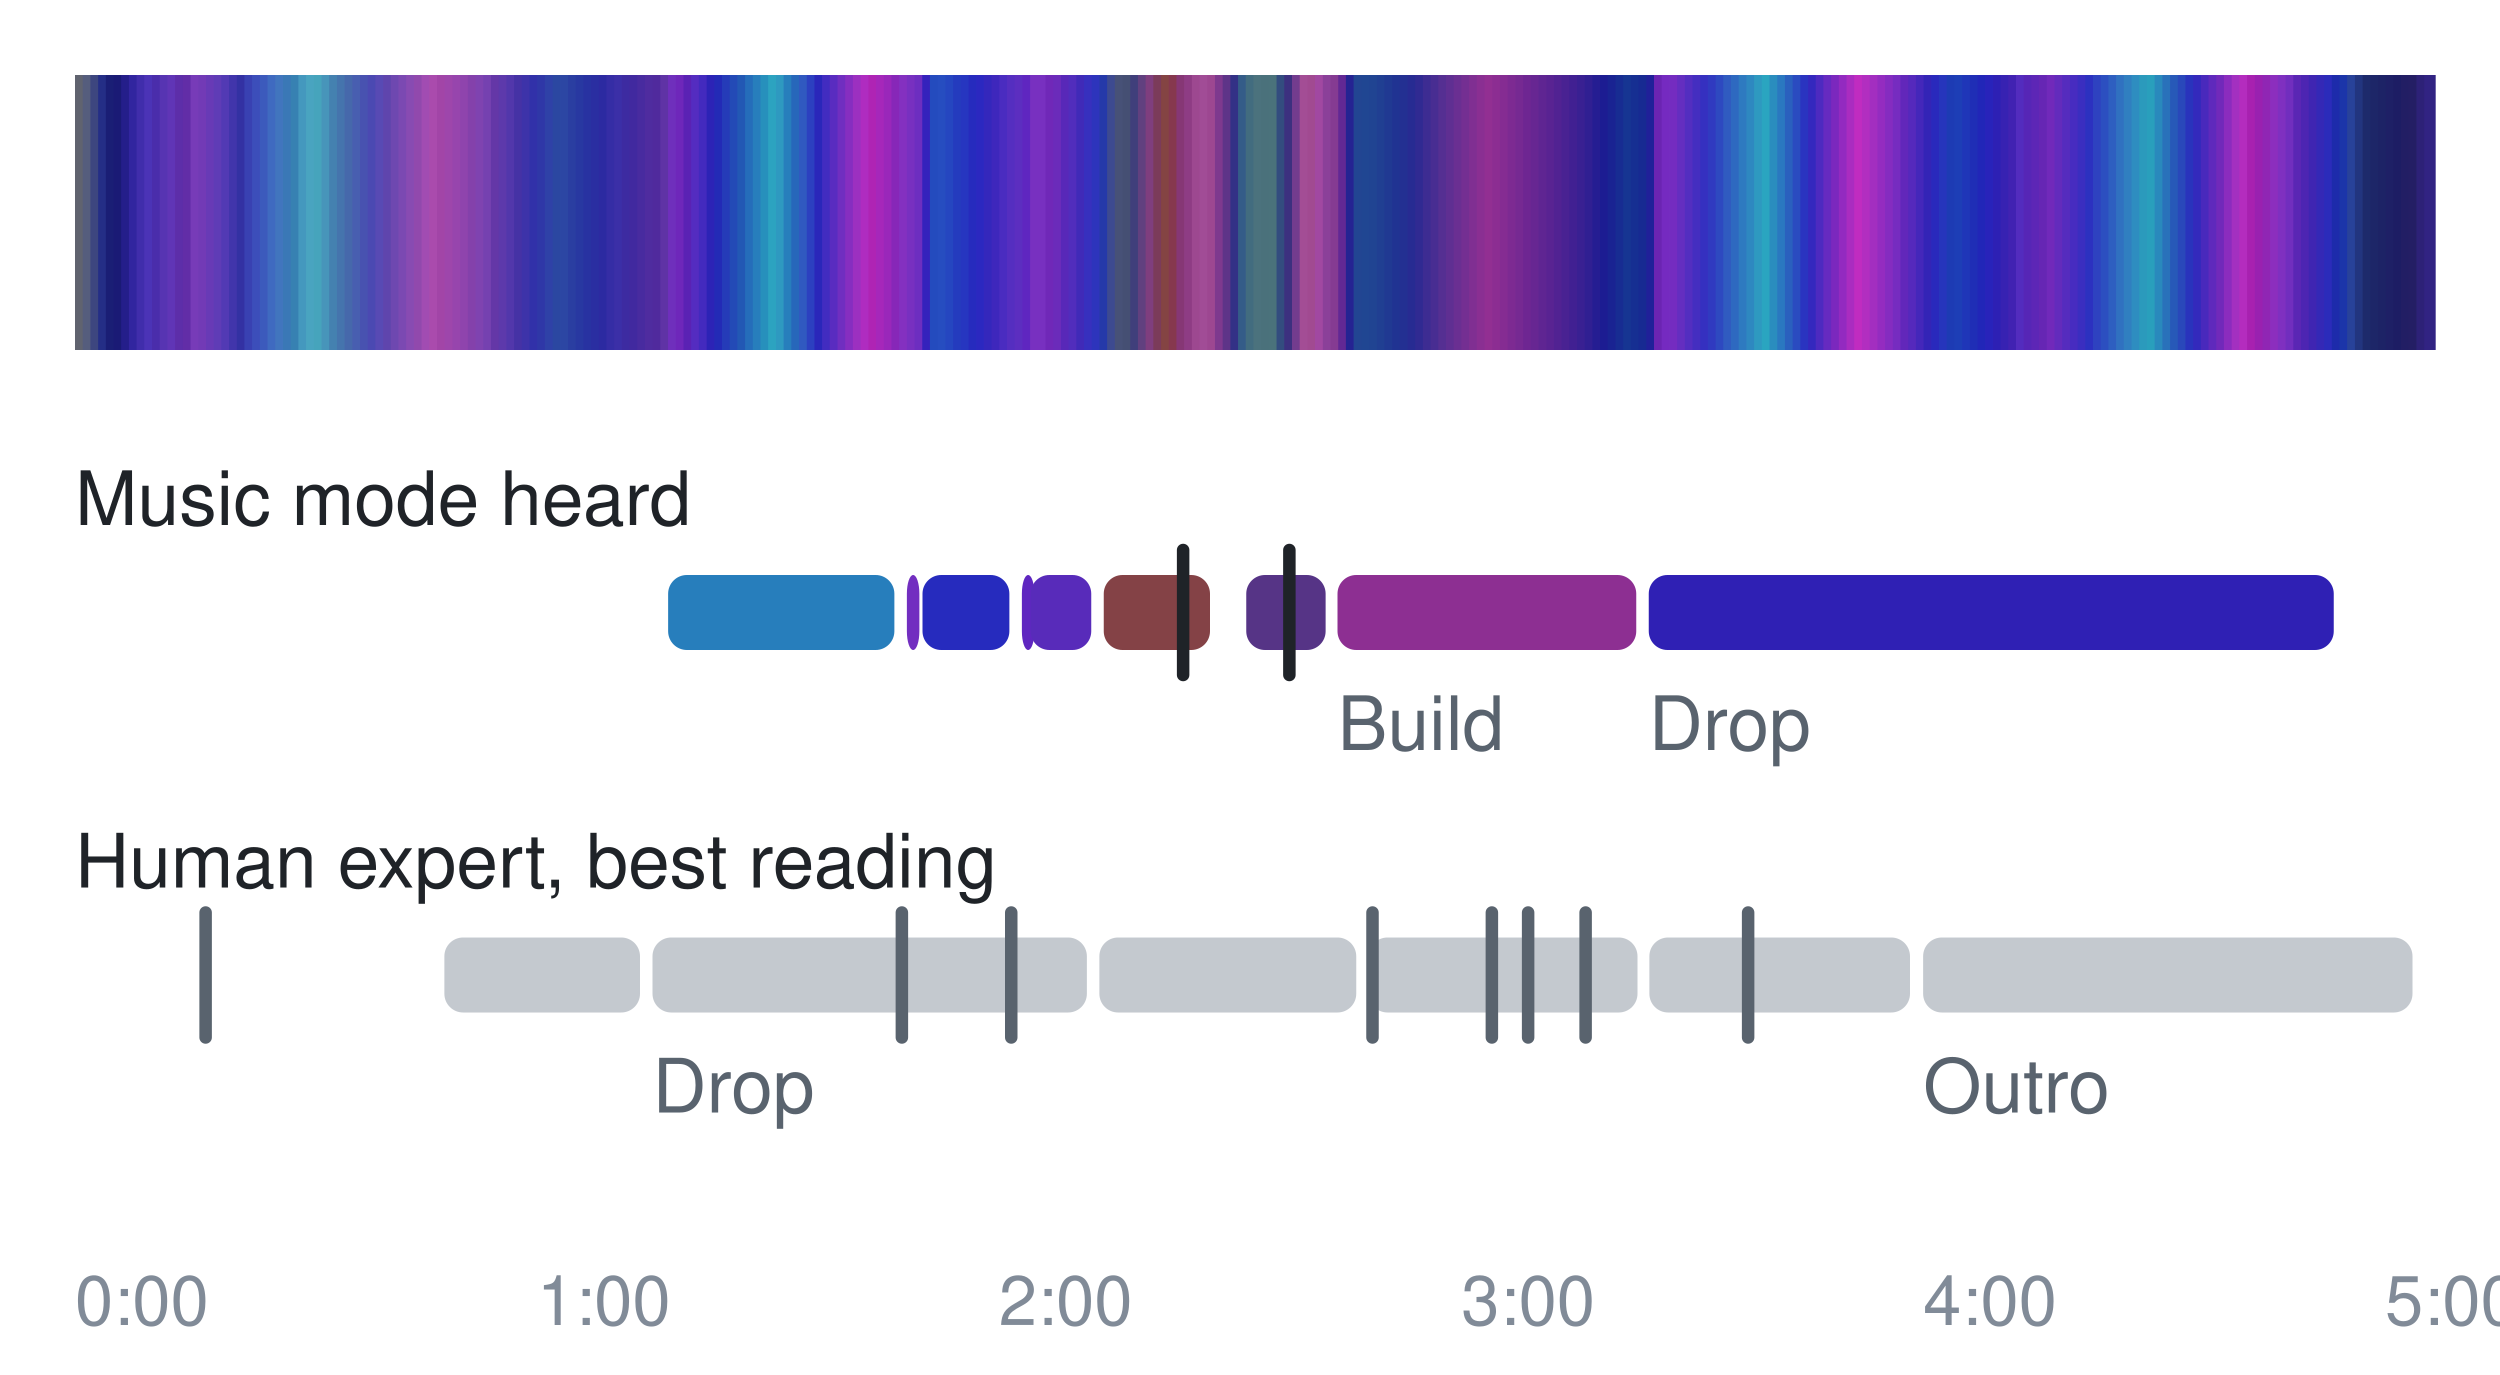
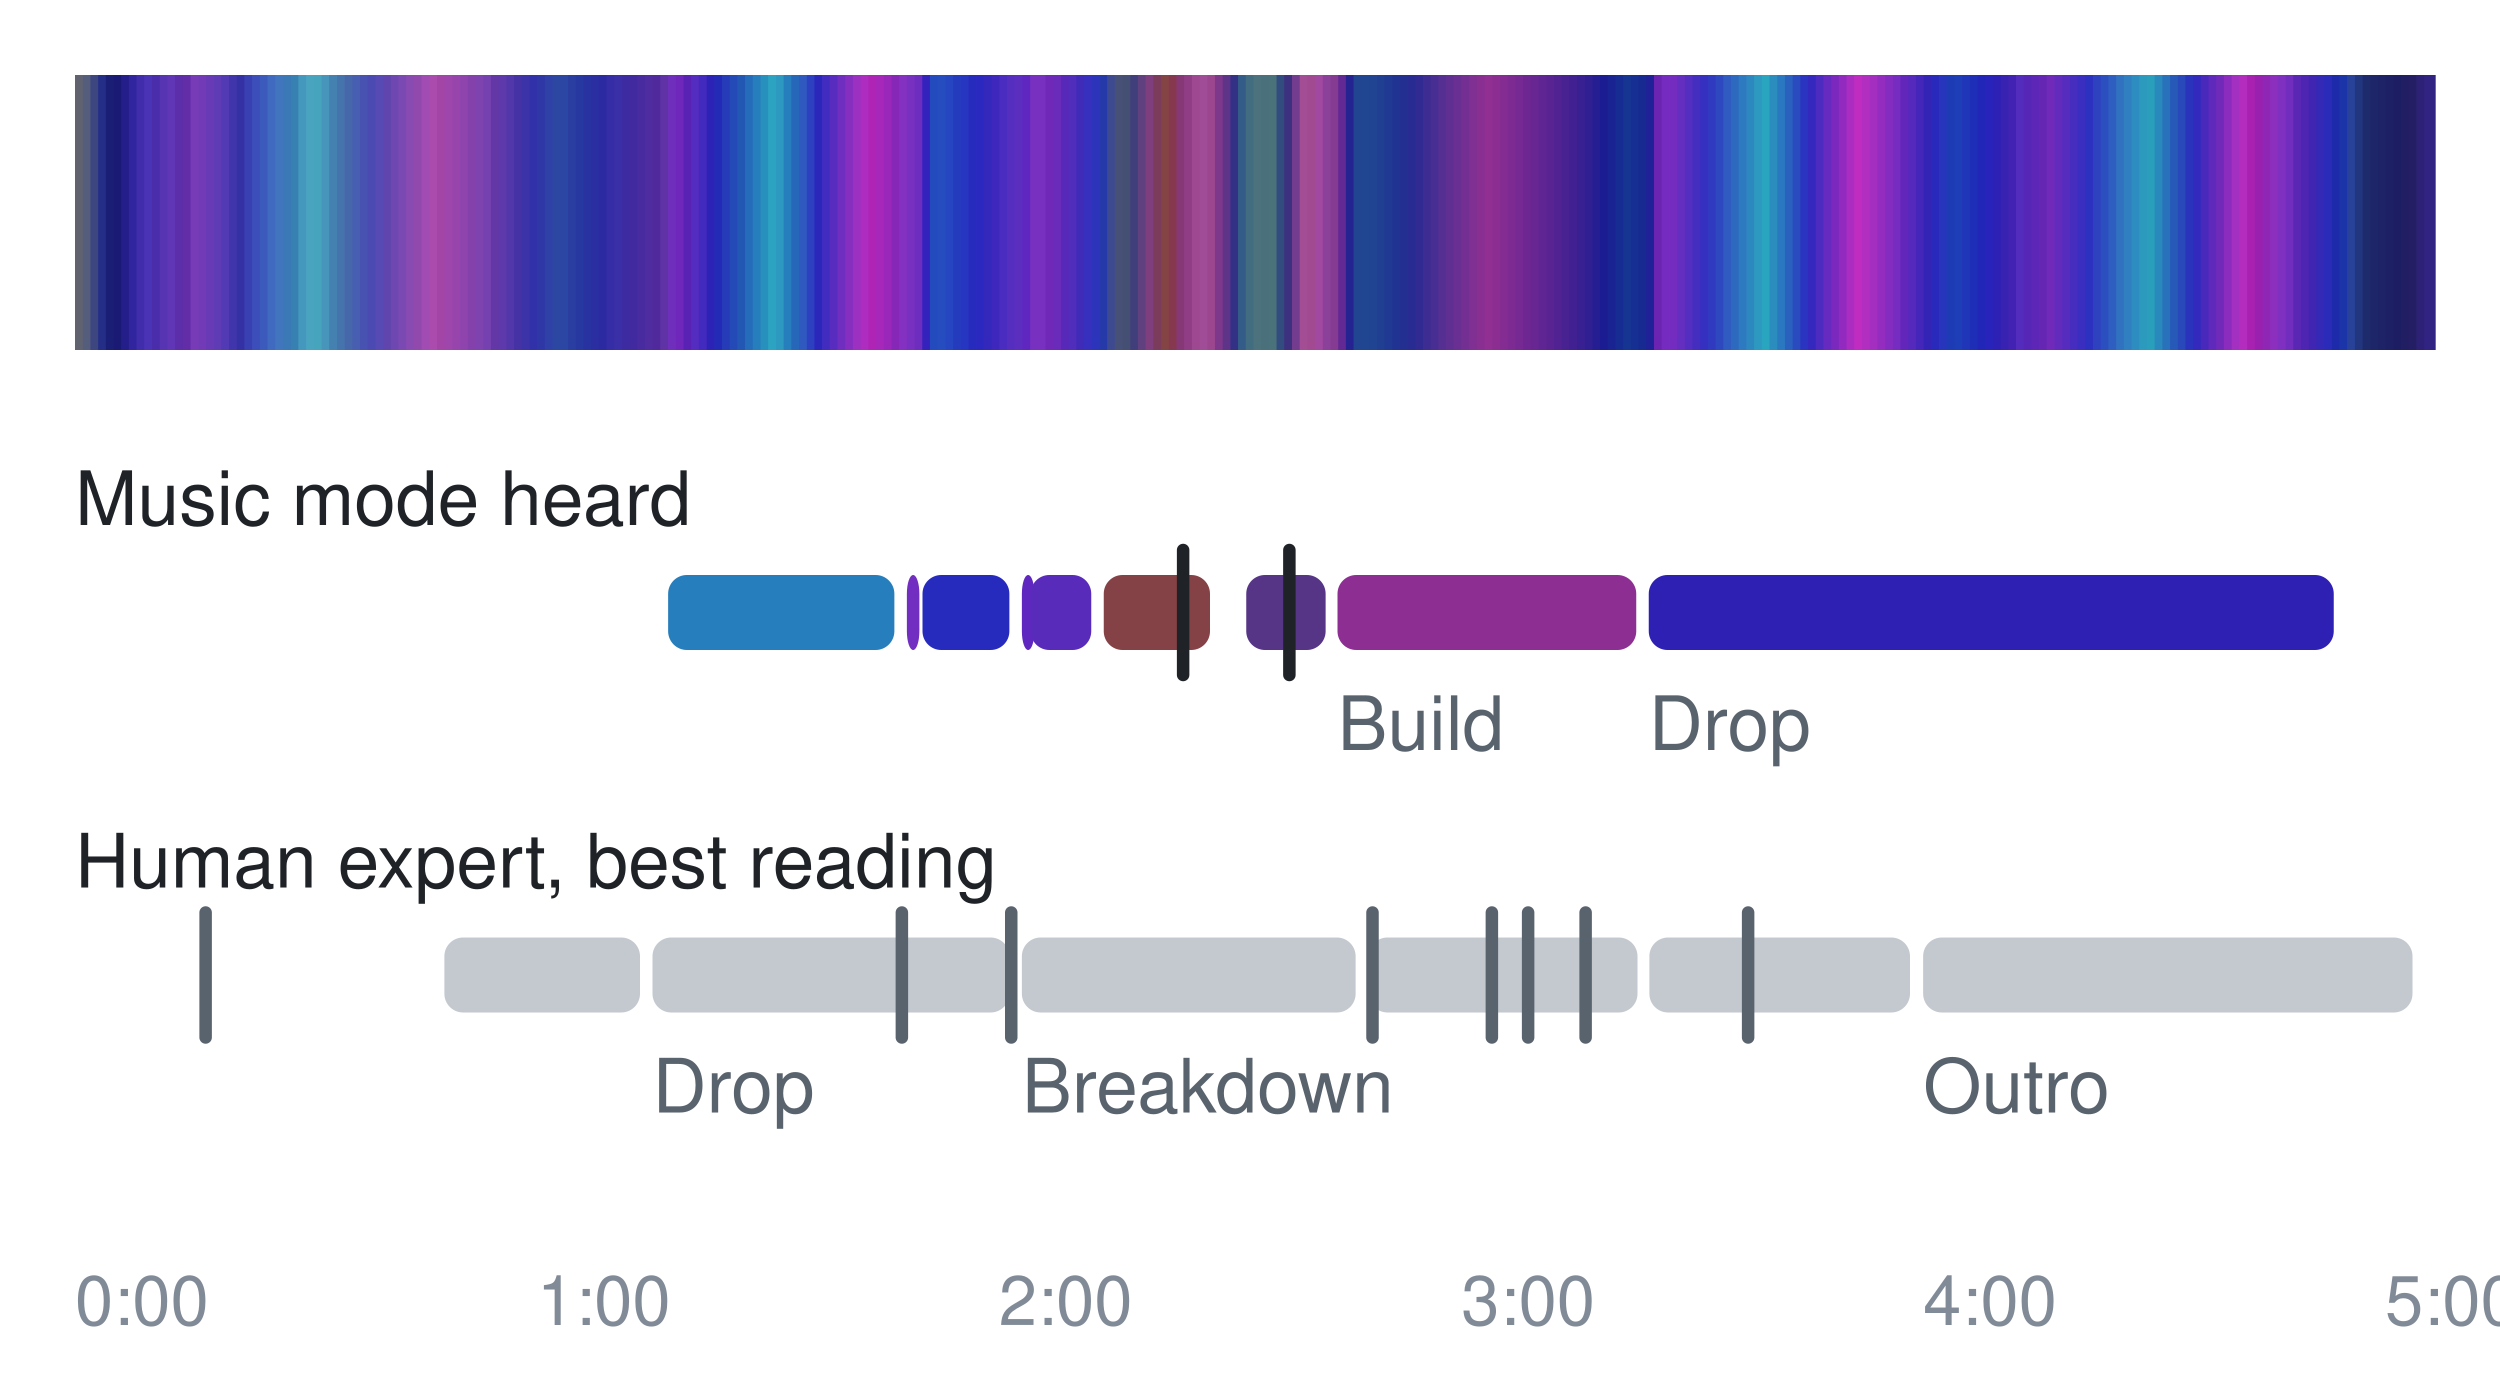
<svg xmlns="http://www.w3.org/2000/svg" width="400" height="220" viewBox="0 0 400 220" role="img" aria-label="Miss You: the light, music mode's sections and the human expert's marks">
  <style>text{font-family:-apple-system,BlinkMacSystemFont,'Segoe UI',Helvetica,Arial,sans-serif;fill:#59636e} .ink{fill:#1f2328} .muted{fill:#818b98}</style>
  <rect width="400" height="220" fill="#ffffff" />
  <g>
    <rect x="12.00" y="12" width="1.83" height="44" fill="#60636f" />
    <rect x="13.23" y="12" width="1.83" height="44" fill="#555d7d" />
    <rect x="14.46" y="12" width="1.83" height="44" fill="#3d467f" />
    <rect x="15.70" y="12" width="1.83" height="44" fill="#242e86" />
    <rect x="16.93" y="12" width="1.83" height="44" fill="#1a1e75" />
    <rect x="18.16" y="12" width="1.83" height="44" fill="#1a1a75" />
    <rect x="19.39" y="12" width="1.83" height="44" fill="#241e8a" />
    <rect x="20.63" y="12" width="1.83" height="44" fill="#31259f" />
    <rect x="21.86" y="12" width="1.83" height="44" fill="#402dab" />
    <rect x="23.09" y="12" width="1.83" height="44" fill="#4b33b6" />
    <rect x="24.32" y="12" width="1.83" height="44" fill="#4a2dab" />
    <rect x="25.56" y="12" width="1.83" height="44" fill="#5734b2" />
    <rect x="26.79" y="12" width="1.83" height="44" fill="#6035b6" />
    <rect x="28.02" y="12" width="1.83" height="44" fill="#5d2ea9" />
    <rect x="29.25" y="12" width="1.83" height="44" fill="#622da7" />
    <rect x="30.49" y="12" width="1.83" height="44" fill="#773bb8" />
    <rect x="31.72" y="12" width="1.83" height="44" fill="#723ab6" />
    <rect x="32.95" y="12" width="1.83" height="44" fill="#683ab6" />
    <rect x="34.18" y="12" width="1.83" height="44" fill="#5f3cb6" />
    <rect x="35.42" y="12" width="1.83" height="44" fill="#523ab4" />
    <rect x="36.65" y="12" width="1.83" height="44" fill="#4135ab" />
    <rect x="37.88" y="12" width="1.83" height="44" fill="#3331a3" />
    <rect x="39.11" y="12" width="1.83" height="44" fill="#3941b2" />
    <rect x="40.34" y="12" width="1.83" height="44" fill="#3c4eba" />
    <rect x="41.58" y="12" width="1.83" height="44" fill="#3c5abc" />
    <rect x="42.81" y="12" width="1.83" height="44" fill="#3f6ac0" />
    <rect x="44.04" y="12" width="1.83" height="44" fill="#4175be" />
    <rect x="45.27" y="12" width="1.83" height="44" fill="#3a78b6" />
    <rect x="46.51" y="12" width="1.83" height="44" fill="#3781b2" />
    <rect x="47.74" y="12" width="1.83" height="44" fill="#4498be" />
    <rect x="48.97" y="12" width="1.83" height="44" fill="#49a4c0" />
    <rect x="50.20" y="12" width="1.83" height="44" fill="#46a4bc" />
    <rect x="51.44" y="12" width="1.83" height="44" fill="#4795ba" />
    <rect x="52.67" y="12" width="1.83" height="44" fill="#4481b0" />
    <rect x="53.90" y="12" width="1.83" height="44" fill="#4574ad" />
    <rect x="55.13" y="12" width="1.83" height="44" fill="#4668ab" />
    <rect x="56.37" y="12" width="1.83" height="44" fill="#485eb0" />
    <rect x="57.60" y="12" width="1.83" height="44" fill="#4852b0" />
    <rect x="58.83" y="12" width="1.83" height="44" fill="#4b49b2" />
    <rect x="60.06" y="12" width="1.83" height="44" fill="#584ab4" />
    <rect x="61.30" y="12" width="1.83" height="44" fill="#5f45ad" />
    <rect x="62.53" y="12" width="1.83" height="44" fill="#6e48b0" />
    <rect x="63.76" y="12" width="1.83" height="44" fill="#7b49b2" />
    <rect x="64.99" y="12" width="1.83" height="44" fill="#884bb2" />
    <rect x="66.22" y="12" width="1.83" height="44" fill="#9149ad" />
    <rect x="67.46" y="12" width="1.83" height="44" fill="#a14cb2" />
    <rect x="68.69" y="12" width="1.83" height="44" fill="#aa4bad" />
    <rect x="69.92" y="12" width="1.83" height="44" fill="#a245a7" />
    <rect x="71.15" y="12" width="1.83" height="44" fill="#9e46ab" />
    <rect x="72.39" y="12" width="1.83" height="44" fill="#9745ad" />
    <rect x="73.62" y="12" width="1.83" height="44" fill="#8f44ad" />
    <rect x="74.85" y="12" width="1.83" height="44" fill="#8441ab" />
    <rect x="76.08" y="12" width="1.83" height="44" fill="#7f43b0" />
    <rect x="77.32" y="12" width="1.83" height="44" fill="#7541b0" />
    <rect x="78.55" y="12" width="1.83" height="44" fill="#6437a7" />
    <rect x="79.78" y="12" width="1.83" height="44" fill="#5d39ab" />
    <rect x="81.01" y="12" width="1.83" height="44" fill="#5237ab" />
    <rect x="82.25" y="12" width="1.83" height="44" fill="#4532a5" />
    <rect x="83.48" y="12" width="1.83" height="44" fill="#3d33a9" />
    <rect x="84.71" y="12" width="1.83" height="44" fill="#3131a9" />
    <rect x="85.94" y="12" width="1.83" height="44" fill="#2f37a7" />
    <rect x="87.18" y="12" width="1.83" height="44" fill="#2f41a7" />
    <rect x="88.41" y="12" width="1.83" height="44" fill="#2b47a1" />
    <rect x="89.64" y="12" width="1.83" height="44" fill="#2c46a3" />
    <rect x="90.87" y="12" width="1.83" height="44" fill="#2a3ea1" />
    <rect x="92.10" y="12" width="1.83" height="44" fill="#2838a1" />
    <rect x="93.34" y="12" width="1.83" height="44" fill="#2832a1" />
    <rect x="94.57" y="12" width="1.83" height="44" fill="#2a2ea1" />
    <rect x="95.80" y="12" width="1.83" height="44" fill="#2c2aa1" />
    <rect x="97.03" y="12" width="1.83" height="44" fill="#352da5" />
    <rect x="98.27" y="12" width="1.83" height="44" fill="#3b2fa7" />
    <rect x="99.50" y="12" width="1.83" height="44" fill="#3d2ba1" />
    <rect x="100.73" y="12" width="1.83" height="44" fill="#41299f" />
    <rect x="101.96" y="12" width="1.83" height="44" fill="#482b9f" />
    <rect x="103.20" y="12" width="1.83" height="44" fill="#4f2c9f" />
    <rect x="104.43" y="12" width="1.83" height="44" fill="#502a9d" />
    <rect x="105.66" y="12" width="1.83" height="44" fill="#5f33a5" />
    <rect x="106.89" y="12" width="1.83" height="44" fill="#6f2fbc" />
    <rect x="108.13" y="12" width="1.83" height="44" fill="#6e27ba" />
    <rect x="109.36" y="12" width="1.83" height="44" fill="#5a22b4" />
    <rect x="110.59" y="12" width="1.83" height="44" fill="#542cc0" />
    <rect x="111.82" y="12" width="1.83" height="44" fill="#432abe" />
    <rect x="113.06" y="12" width="1.83" height="44" fill="#2c23b6" />
    <rect x="114.29" y="12" width="1.83" height="44" fill="#232ab6" />
    <rect x="115.52" y="12" width="1.83" height="44" fill="#253bb8" />
    <rect x="116.75" y="12" width="1.83" height="44" fill="#234ab6" />
    <rect x="117.98" y="12" width="1.83" height="44" fill="#2258b4" />
    <rect x="119.22" y="12" width="1.83" height="44" fill="#256dba" />
    <rect x="120.45" y="12" width="1.83" height="44" fill="#277ebc" />
    <rect x="121.68" y="12" width="1.83" height="44" fill="#2790bc" />
    <rect x="122.91" y="12" width="1.83" height="44" fill="#2ca3c0" />
    <rect x="124.15" y="12" width="1.83" height="44" fill="#2e99c0" />
    <rect x="125.38" y="12" width="1.83" height="44" fill="#277ebc" />
    <rect x="126.61" y="12" width="1.83" height="44" fill="#2767ba" />
    <rect x="127.84" y="12" width="1.83" height="44" fill="#3059c0" />
    <rect x="129.08" y="12" width="1.83" height="44" fill="#2c40c0" />
    <rect x="130.31" y="12" width="1.83" height="44" fill="#2a27ba" />
    <rect x="131.54" y="12" width="1.83" height="44" fill="#422cc0" />
    <rect x="132.77" y="12" width="1.83" height="44" fill="#592cc0" />
    <rect x="134.01" y="12" width="1.83" height="44" fill="#702ec0" />
    <rect x="135.24" y="12" width="1.83" height="44" fill="#862ec0" />
    <rect x="136.47" y="12" width="1.83" height="44" fill="#9c30c0" />
    <rect x="137.70" y="12" width="1.83" height="44" fill="#af2cc0" />
    <rect x="138.94" y="12" width="1.83" height="44" fill="#af24b4" />
    <rect x="140.17" y="12" width="1.83" height="44" fill="#a627ba" />
    <rect x="141.40" y="12" width="1.83" height="44" fill="#9a27ba" />
    <rect x="142.63" y="12" width="1.83" height="44" fill="#8727b8" />
    <rect x="143.86" y="12" width="1.83" height="44" fill="#8430c0" />
    <rect x="145.10" y="12" width="1.83" height="44" fill="#7830c0" />
    <rect x="146.33" y="12" width="1.83" height="44" fill="#6d2ec0" />
    <rect x="147.56" y="12" width="1.83" height="44" fill="#3422bc" />
    <rect x="148.79" y="12" width="1.83" height="44" fill="#244bbe" />
    <rect x="150.03" y="12" width="1.83" height="44" fill="#264dc0" />
    <rect x="151.26" y="12" width="1.83" height="44" fill="#2546c0" />
    <rect x="152.49" y="12" width="1.83" height="44" fill="#243bbe" />
    <rect x="153.72" y="12" width="1.83" height="44" fill="#2636c0" />
    <rect x="154.96" y="12" width="1.83" height="44" fill="#262bbe" />
    <rect x="156.19" y="12" width="1.83" height="44" fill="#2b28c0" />
    <rect x="157.42" y="12" width="1.83" height="44" fill="#3427bc" />
    <rect x="158.65" y="12" width="1.83" height="44" fill="#3e27bc" />
    <rect x="159.89" y="12" width="1.83" height="44" fill="#4a2cc0" />
    <rect x="161.12" y="12" width="1.83" height="44" fill="#552ec0" />
    <rect x="162.35" y="12" width="1.83" height="44" fill="#5c2ec0" />
    <rect x="163.58" y="12" width="1.83" height="44" fill="#5f26c0" />
    <rect x="164.82" y="12" width="1.83" height="44" fill="#7830c0" />
    <rect x="166.05" y="12" width="1.83" height="44" fill="#7830c0" />
    <rect x="167.28" y="12" width="1.83" height="44" fill="#7028b8" />
    <rect x="168.51" y="12" width="1.83" height="44" fill="#6b2bba" />
    <rect x="169.75" y="12" width="1.83" height="44" fill="#5828b8" />
    <rect x="170.98" y="12" width="1.83" height="44" fill="#512dbc" />
    <rect x="172.21" y="12" width="1.83" height="44" fill="#402ab8" />
    <rect x="173.44" y="12" width="1.83" height="44" fill="#3730be" />
    <rect x="174.67" y="12" width="1.83" height="44" fill="#2d34bc" />
    <rect x="175.91" y="12" width="1.83" height="44" fill="#2539a9" />
    <rect x="177.14" y="12" width="1.83" height="44" fill="#3d4a90" />
    <rect x="178.37" y="12" width="1.83" height="44" fill="#475177" />
    <rect x="179.60" y="12" width="1.83" height="44" fill="#454f73" />
    <rect x="180.84" y="12" width="1.83" height="44" fill="#403f7b" />
    <rect x="182.07" y="12" width="1.83" height="44" fill="#61407f" />
    <rect x="183.30" y="12" width="1.83" height="44" fill="#7f3e7e" />
    <rect x="184.53" y="12" width="1.83" height="44" fill="#7b3b5a" />
    <rect x="185.77" y="12" width="1.83" height="44" fill="#844443" />
    <rect x="187.00" y="12" width="1.83" height="44" fill="#86384e" />
    <rect x="188.23" y="12" width="1.83" height="44" fill="#863775" />
-     <rect x="189.46" y="12" width="1.83" height="44" fill="#8e3c84" />
+     <rect x="189.46" y="12" width="1.83" height="44" fill="#903d86" />
    <rect x="190.70" y="12" width="1.83" height="44" fill="#9d4890" />
    <rect x="191.93" y="12" width="1.83" height="44" fill="#a14c96" />
-     <rect x="193.16" y="12" width="1.83" height="44" fill="#9d4791" />
-     <rect x="194.39" y="12" width="1.83" height="44" fill="#7e398e" />
+     <rect x="193.16" y="12" width="1.83" height="44" fill="#9b468f" />
+     <rect x="194.39" y="12" width="1.83" height="44" fill="#7d388c" />
    <rect x="195.63" y="12" width="1.83" height="44" fill="#5e3488" />
    <rect x="196.86" y="12" width="1.83" height="44" fill="#333186" />
    <rect x="198.09" y="12" width="1.83" height="44" fill="#345c88" />
    <rect x="199.32" y="12" width="1.83" height="44" fill="#426c7f" />
    <rect x="200.55" y="12" width="1.83" height="44" fill="#4b727d" />
    <rect x="201.79" y="12" width="1.83" height="44" fill="#4a717b" />
    <rect x="203.02" y="12" width="1.83" height="44" fill="#4a727b" />
    <rect x="204.25" y="12" width="1.83" height="44" fill="#334c7f" />
    <rect x="205.48" y="12" width="1.83" height="44" fill="#3c307f" />
    <rect x="206.72" y="12" width="1.83" height="44" fill="#733c8e" />
    <rect x="207.95" y="12" width="1.83" height="44" fill="#a34d95" />
    <rect x="209.18" y="12" width="1.83" height="44" fill="#a14a91" />
    <rect x="210.41" y="12" width="1.83" height="44" fill="#a148a1" />
    <rect x="211.65" y="12" width="1.83" height="44" fill="#8b4099" />
    <rect x="212.88" y="12" width="1.83" height="44" fill="#853b92" />
    <rect x="214.11" y="12" width="1.83" height="44" fill="#622894" />
    <rect x="215.34" y="12" width="1.83" height="44" fill="#252392" />
    <rect x="216.58" y="12" width="1.83" height="44" fill="#224592" />
    <rect x="217.81" y="12" width="1.83" height="44" fill="#204692" />
    <rect x="219.04" y="12" width="1.83" height="44" fill="#204492" />
    <rect x="220.27" y="12" width="1.83" height="44" fill="#203f92" />
    <rect x="221.51" y="12" width="1.83" height="44" fill="#203992" />
    <rect x="222.74" y="12" width="1.83" height="44" fill="#203392" />
    <rect x="223.97" y="12" width="1.83" height="44" fill="#233092" />
    <rect x="225.20" y="12" width="1.83" height="44" fill="#272b92" />
    <rect x="226.43" y="12" width="1.83" height="44" fill="#302a92" />
    <rect x="227.67" y="12" width="1.83" height="44" fill="#3d2c92" />
    <rect x="228.90" y="12" width="1.83" height="44" fill="#482d92" />
    <rect x="230.13" y="12" width="1.83" height="44" fill="#552f92" />
    <rect x="231.36" y="12" width="1.83" height="44" fill="#5f2f92" />
    <rect x="232.60" y="12" width="1.83" height="44" fill="#6a2f92" />
    <rect x="233.83" y="12" width="1.83" height="44" fill="#742f92" />
    <rect x="235.06" y="12" width="1.83" height="44" fill="#802f92" />
    <rect x="236.29" y="12" width="1.83" height="44" fill="#8a2f92" />
    <rect x="237.53" y="12" width="1.83" height="44" fill="#922f92" />
    <rect x="238.76" y="12" width="1.83" height="44" fill="#8c2d92" />
    <rect x="239.99" y="12" width="1.83" height="44" fill="#852c92" />
    <rect x="241.22" y="12" width="1.83" height="44" fill="#7d2a92" />
    <rect x="242.46" y="12" width="1.83" height="44" fill="#762992" />
    <rect x="243.69" y="12" width="1.83" height="44" fill="#6e2692" />
    <rect x="244.92" y="12" width="1.83" height="44" fill="#672692" />
    <rect x="246.15" y="12" width="1.83" height="44" fill="#5f2592" />
    <rect x="247.39" y="12" width="1.83" height="44" fill="#592392" />
    <rect x="248.62" y="12" width="1.83" height="44" fill="#512292" />
    <rect x="249.85" y="12" width="1.83" height="44" fill="#492292" />
    <rect x="251.08" y="12" width="1.83" height="44" fill="#412092" />
    <rect x="252.31" y="12" width="1.83" height="44" fill="#392092" />
    <rect x="253.55" y="12" width="1.83" height="44" fill="#301f92" />
    <rect x="254.78" y="12" width="1.83" height="44" fill="#251d92" />
    <rect x="256.01" y="12" width="1.83" height="44" fill="#1c1c92" />
    <rect x="257.24" y="12" width="1.83" height="44" fill="#192392" />
    <rect x="258.48" y="12" width="1.83" height="44" fill="#172c92" />
    <rect x="259.71" y="12" width="1.83" height="44" fill="#163592" />
    <rect x="260.94" y="12" width="1.83" height="44" fill="#162f92" />
    <rect x="262.17" y="12" width="1.83" height="44" fill="#172a92" />
    <rect x="263.41" y="12" width="1.83" height="44" fill="#202099" />
    <rect x="264.64" y="12" width="1.83" height="44" fill="#6b24b2" />
    <rect x="265.87" y="12" width="1.83" height="44" fill="#752ac0" />
    <rect x="267.10" y="12" width="1.83" height="44" fill="#742cc0" />
    <rect x="268.34" y="12" width="1.83" height="44" fill="#642ec0" />
    <rect x="269.57" y="12" width="1.83" height="44" fill="#532ec0" />
    <rect x="270.80" y="12" width="1.83" height="44" fill="#442ec0" />
    <rect x="272.03" y="12" width="1.83" height="44" fill="#3530c0" />
    <rect x="273.27" y="12" width="1.83" height="44" fill="#303ac0" />
    <rect x="274.50" y="12" width="1.83" height="44" fill="#2e49c0" />
    <rect x="275.73" y="12" width="1.83" height="44" fill="#305bc0" />
    <rect x="276.96" y="12" width="1.83" height="44" fill="#2e69c0" />
    <rect x="278.19" y="12" width="1.83" height="44" fill="#2e7ac0" />
    <rect x="279.43" y="12" width="1.83" height="44" fill="#2e88c0" />
    <rect x="280.66" y="12" width="1.83" height="44" fill="#2e99c0" />
    <rect x="281.89" y="12" width="1.83" height="44" fill="#2aa5c0" />
    <rect x="283.12" y="12" width="1.83" height="44" fill="#2a8dbe" />
    <rect x="284.36" y="12" width="1.83" height="44" fill="#2a78c0" />
    <rect x="285.59" y="12" width="1.83" height="44" fill="#2a60be" />
    <rect x="286.82" y="12" width="1.83" height="44" fill="#2a4bc0" />
    <rect x="288.05" y="12" width="1.83" height="44" fill="#2a34c0" />
    <rect x="289.29" y="12" width="1.83" height="44" fill="#3428be" />
    <rect x="290.52" y="12" width="1.83" height="44" fill="#4d2ac0" />
    <rect x="291.75" y="12" width="1.83" height="44" fill="#662ac0" />
    <rect x="292.98" y="12" width="1.83" height="44" fill="#7b28be" />
    <rect x="294.22" y="12" width="1.83" height="44" fill="#932ac0" />
    <rect x="295.45" y="12" width="1.83" height="44" fill="#aa2cc0" />
    <rect x="296.68" y="12" width="1.83" height="44" fill="#c02cc0" />
    <rect x="297.91" y="12" width="1.83" height="44" fill="#b22ec0" />
    <rect x="299.15" y="12" width="1.83" height="44" fill="#a32ec0" />
    <rect x="300.38" y="12" width="1.83" height="44" fill="#942cc0" />
    <rect x="301.61" y="12" width="1.83" height="44" fill="#852cc0" />
    <rect x="302.84" y="12" width="1.83" height="44" fill="#762cc0" />
    <rect x="304.07" y="12" width="1.83" height="44" fill="#6227ba" />
    <rect x="305.31" y="12" width="1.83" height="44" fill="#5529bc" />
    <rect x="306.54" y="12" width="1.83" height="44" fill="#4427ba" />
    <rect x="307.77" y="12" width="1.83" height="44" fill="#3324b6" />
    <rect x="309.00" y="12" width="1.83" height="44" fill="#2929bc" />
    <rect x="310.24" y="12" width="1.83" height="44" fill="#2635bc" />
    <rect x="311.47" y="12" width="1.83" height="44" fill="#1d3bb4" />
    <rect x="312.70" y="12" width="1.83" height="44" fill="#1d3eb6" />
    <rect x="313.93" y="12" width="1.83" height="44" fill="#1f36b8" />
    <rect x="315.17" y="12" width="1.83" height="44" fill="#1f2eb6" />
    <rect x="316.40" y="12" width="1.83" height="44" fill="#2126b8" />
    <rect x="317.63" y="12" width="1.83" height="44" fill="#2823ba" />
    <rect x="318.86" y="12" width="1.83" height="44" fill="#2d20b4" />
    <rect x="320.10" y="12" width="1.83" height="44" fill="#3722b2" />
    <rect x="321.33" y="12" width="1.83" height="44" fill="#4122b2" />
    <rect x="322.56" y="12" width="1.83" height="44" fill="#532cbe" />
    <rect x="323.79" y="12" width="1.83" height="44" fill="#5626b6" />
    <rect x="325.03" y="12" width="1.83" height="44" fill="#5d26b6" />
    <rect x="326.26" y="12" width="1.83" height="44" fill="#6626b4" />
    <rect x="327.49" y="12" width="1.83" height="44" fill="#7129ba" />
    <rect x="328.72" y="12" width="1.83" height="44" fill="#632bbc" />
    <rect x="329.95" y="12" width="1.83" height="44" fill="#552cbe" />
    <rect x="331.19" y="12" width="1.83" height="44" fill="#472cc0" />
    <rect x="332.42" y="12" width="1.83" height="44" fill="#3a2ec0" />
    <rect x="333.65" y="12" width="1.83" height="44" fill="#2c31c0" />
    <rect x="334.88" y="12" width="1.83" height="44" fill="#2e42c0" />
    <rect x="336.12" y="12" width="1.83" height="44" fill="#2c4fc0" />
    <rect x="337.35" y="12" width="1.83" height="44" fill="#2e5fc0" />
    <rect x="338.58" y="12" width="1.83" height="44" fill="#3071c0" />
    <rect x="339.81" y="12" width="1.83" height="44" fill="#307fc0" />
    <rect x="341.05" y="12" width="1.83" height="44" fill="#2e8dc0" />
    <rect x="342.28" y="12" width="1.83" height="44" fill="#2b9abc" />
    <rect x="343.51" y="12" width="1.83" height="44" fill="#299fbc" />
    <rect x="344.74" y="12" width="1.83" height="44" fill="#2989bc" />
    <rect x="345.98" y="12" width="1.83" height="44" fill="#2971ba" />
    <rect x="347.21" y="12" width="1.83" height="44" fill="#2759b8" />
    <rect x="348.44" y="12" width="1.83" height="44" fill="#2948ba" />
    <rect x="349.67" y="12" width="1.83" height="44" fill="#2933bc" />
    <rect x="350.91" y="12" width="1.83" height="44" fill="#3329bc" />
    <rect x="352.14" y="12" width="1.83" height="44" fill="#4929bc" />
    <rect x="353.37" y="12" width="1.83" height="44" fill="#5f29bc" />
    <rect x="354.60" y="12" width="1.83" height="44" fill="#7129ba" />
    <rect x="355.83" y="12" width="1.83" height="44" fill="#8b2cbe" />
    <rect x="357.07" y="12" width="1.83" height="44" fill="#a330c0" />
    <rect x="358.30" y="12" width="1.83" height="44" fill="#b42cbe" />
    <rect x="359.53" y="12" width="1.83" height="44" fill="#a821b0" />
    <rect x="360.76" y="12" width="1.83" height="44" fill="#9a21b0" />
    <rect x="362.00" y="12" width="1.83" height="44" fill="#9026b4" />
    <rect x="363.23" y="12" width="1.83" height="44" fill="#8c2ebe" />
    <rect x="364.46" y="12" width="1.83" height="44" fill="#7f30c0" />
    <rect x="365.69" y="12" width="1.83" height="44" fill="#712ebe" />
    <rect x="366.93" y="12" width="1.83" height="44" fill="#5a26b4" />
    <rect x="368.16" y="12" width="1.83" height="44" fill="#4d25b2" />
    <rect x="369.39" y="12" width="1.83" height="44" fill="#3f25b2" />
    <rect x="370.62" y="12" width="1.83" height="44" fill="#3428b6" />
    <rect x="371.86" y="12" width="1.83" height="44" fill="#2b2bba" />
    <rect x="373.09" y="12" width="1.83" height="44" fill="#1d2bab" />
    <rect x="374.32" y="12" width="1.83" height="44" fill="#1b35a9" />
    <rect x="375.55" y="12" width="1.83" height="44" fill="#284299" />
    <rect x="376.79" y="12" width="1.83" height="44" fill="#22357f" />
    <rect x="378.02" y="12" width="1.83" height="44" fill="#1d2a6b" />
    <rect x="379.25" y="12" width="1.83" height="44" fill="#1d2668" />
    <rect x="380.48" y="12" width="1.83" height="44" fill="#1d2366" />
    <rect x="381.71" y="12" width="1.83" height="44" fill="#1e2066" />
    <rect x="382.95" y="12" width="1.83" height="44" fill="#1d1d64" />
    <rect x="384.18" y="12" width="1.83" height="44" fill="#221e64" />
    <rect x="385.41" y="12" width="1.83" height="44" fill="#241e64" />
    <rect x="386.64" y="12" width="1.83" height="44" fill="#2d2177" />
    <rect x="387.88" y="12" width="1.83" height="44" fill="#312382" />
  </g>
  <text x="12" y="84" font-size="12" class="ink">Music mode heard</text>
  <text x="12" y="142" font-size="12" class="ink">Human expert, best reading</text>
  <rect x="106.9" y="92" width="36.2" height="12" rx="3" fill="#277ebc" />
  <rect x="145.1" y="92" width="2.0" height="12" rx="3" fill="#722ec0" />
  <rect x="147.6" y="92" width="13.9" height="12" rx="3" fill="#262bbe" />
  <rect x="163.5" y="92" width="2.0" height="12" rx="3" fill="#5f26c0" />
  <rect x="164.9" y="92" width="9.7" height="12" rx="3" fill="#582bba" />
  <rect x="176.6" y="92" width="17.0" height="12" rx="3" fill="#844246" />
  <rect x="199.4" y="92" width="12.7" height="12" rx="3" fill="#563486" />
  <rect x="214.0" y="92" width="47.8" height="12" rx="3" fill="#8d2f92" />
  <text x="214.0" y="120" font-size="12">Build</text>
  <rect x="263.8" y="92" width="109.6" height="12" rx="3" fill="#2f20b4" />
  <text x="263.8" y="120" font-size="12">Drop</text>
  <rect x="188.3" y="87" width="2" height="22" rx="1" fill="#1f2328" />
  <rect x="205.3" y="87" width="2" height="22" rx="1" fill="#1f2328" />
  <rect x="71.1" y="150" width="31.3" height="12" rx="3" fill="#c4c9cf" />
-   <rect x="104.4" y="150" width="69.5" height="12" rx="3" fill="#c4c9cf" />
+   <rect x="104.4" y="150" width="57.1" height="12" rx="3" fill="#c4c9cf" />
  <text x="104.4" y="178" font-size="12">Drop</text>
-   <rect x="175.9" y="150" width="41.1" height="12" rx="3" fill="#c4c9cf" />
+   <rect x="163.5" y="150" width="53.4" height="12" rx="3" fill="#c4c9cf" />
+   <text x="163.5" y="178" font-size="12">Breakdown</text>
  <rect x="219.0" y="150" width="43.0" height="12" rx="3" fill="#c4c9cf" />
  <rect x="263.9" y="150" width="41.7" height="12" rx="3" fill="#c4c9cf" />
  <rect x="307.7" y="150" width="78.3" height="12" rx="3" fill="#c4c9cf" />
  <text x="307.7" y="178" font-size="12">Outro</text>
  <rect x="31.9" y="145" width="2" height="22" rx="1" fill="#59636e" />
  <rect x="143.3" y="145" width="2" height="22" rx="1" fill="#59636e" />
  <rect x="160.8" y="145" width="2" height="22" rx="1" fill="#59636e" />
  <rect x="218.6" y="145" width="2" height="22" rx="1" fill="#59636e" />
  <rect x="237.7" y="145" width="2" height="22" rx="1" fill="#59636e" />
  <rect x="243.5" y="145" width="2" height="22" rx="1" fill="#59636e" />
  <rect x="252.7" y="145" width="2" height="22" rx="1" fill="#59636e" />
  <rect x="278.7" y="145" width="2" height="22" rx="1" fill="#59636e" />
  <text x="12.0" y="212" font-size="11" class="muted">0:00</text>
  <text x="85.9" y="212" font-size="11" class="muted">1:00</text>
  <text x="159.8" y="212" font-size="11" class="muted">2:00</text>
  <text x="233.8" y="212" font-size="11" class="muted">3:00</text>
  <text x="307.7" y="212" font-size="11" class="muted">4:00</text>
  <text x="381.6" y="212" font-size="11" class="muted">5:00</text>
</svg>
